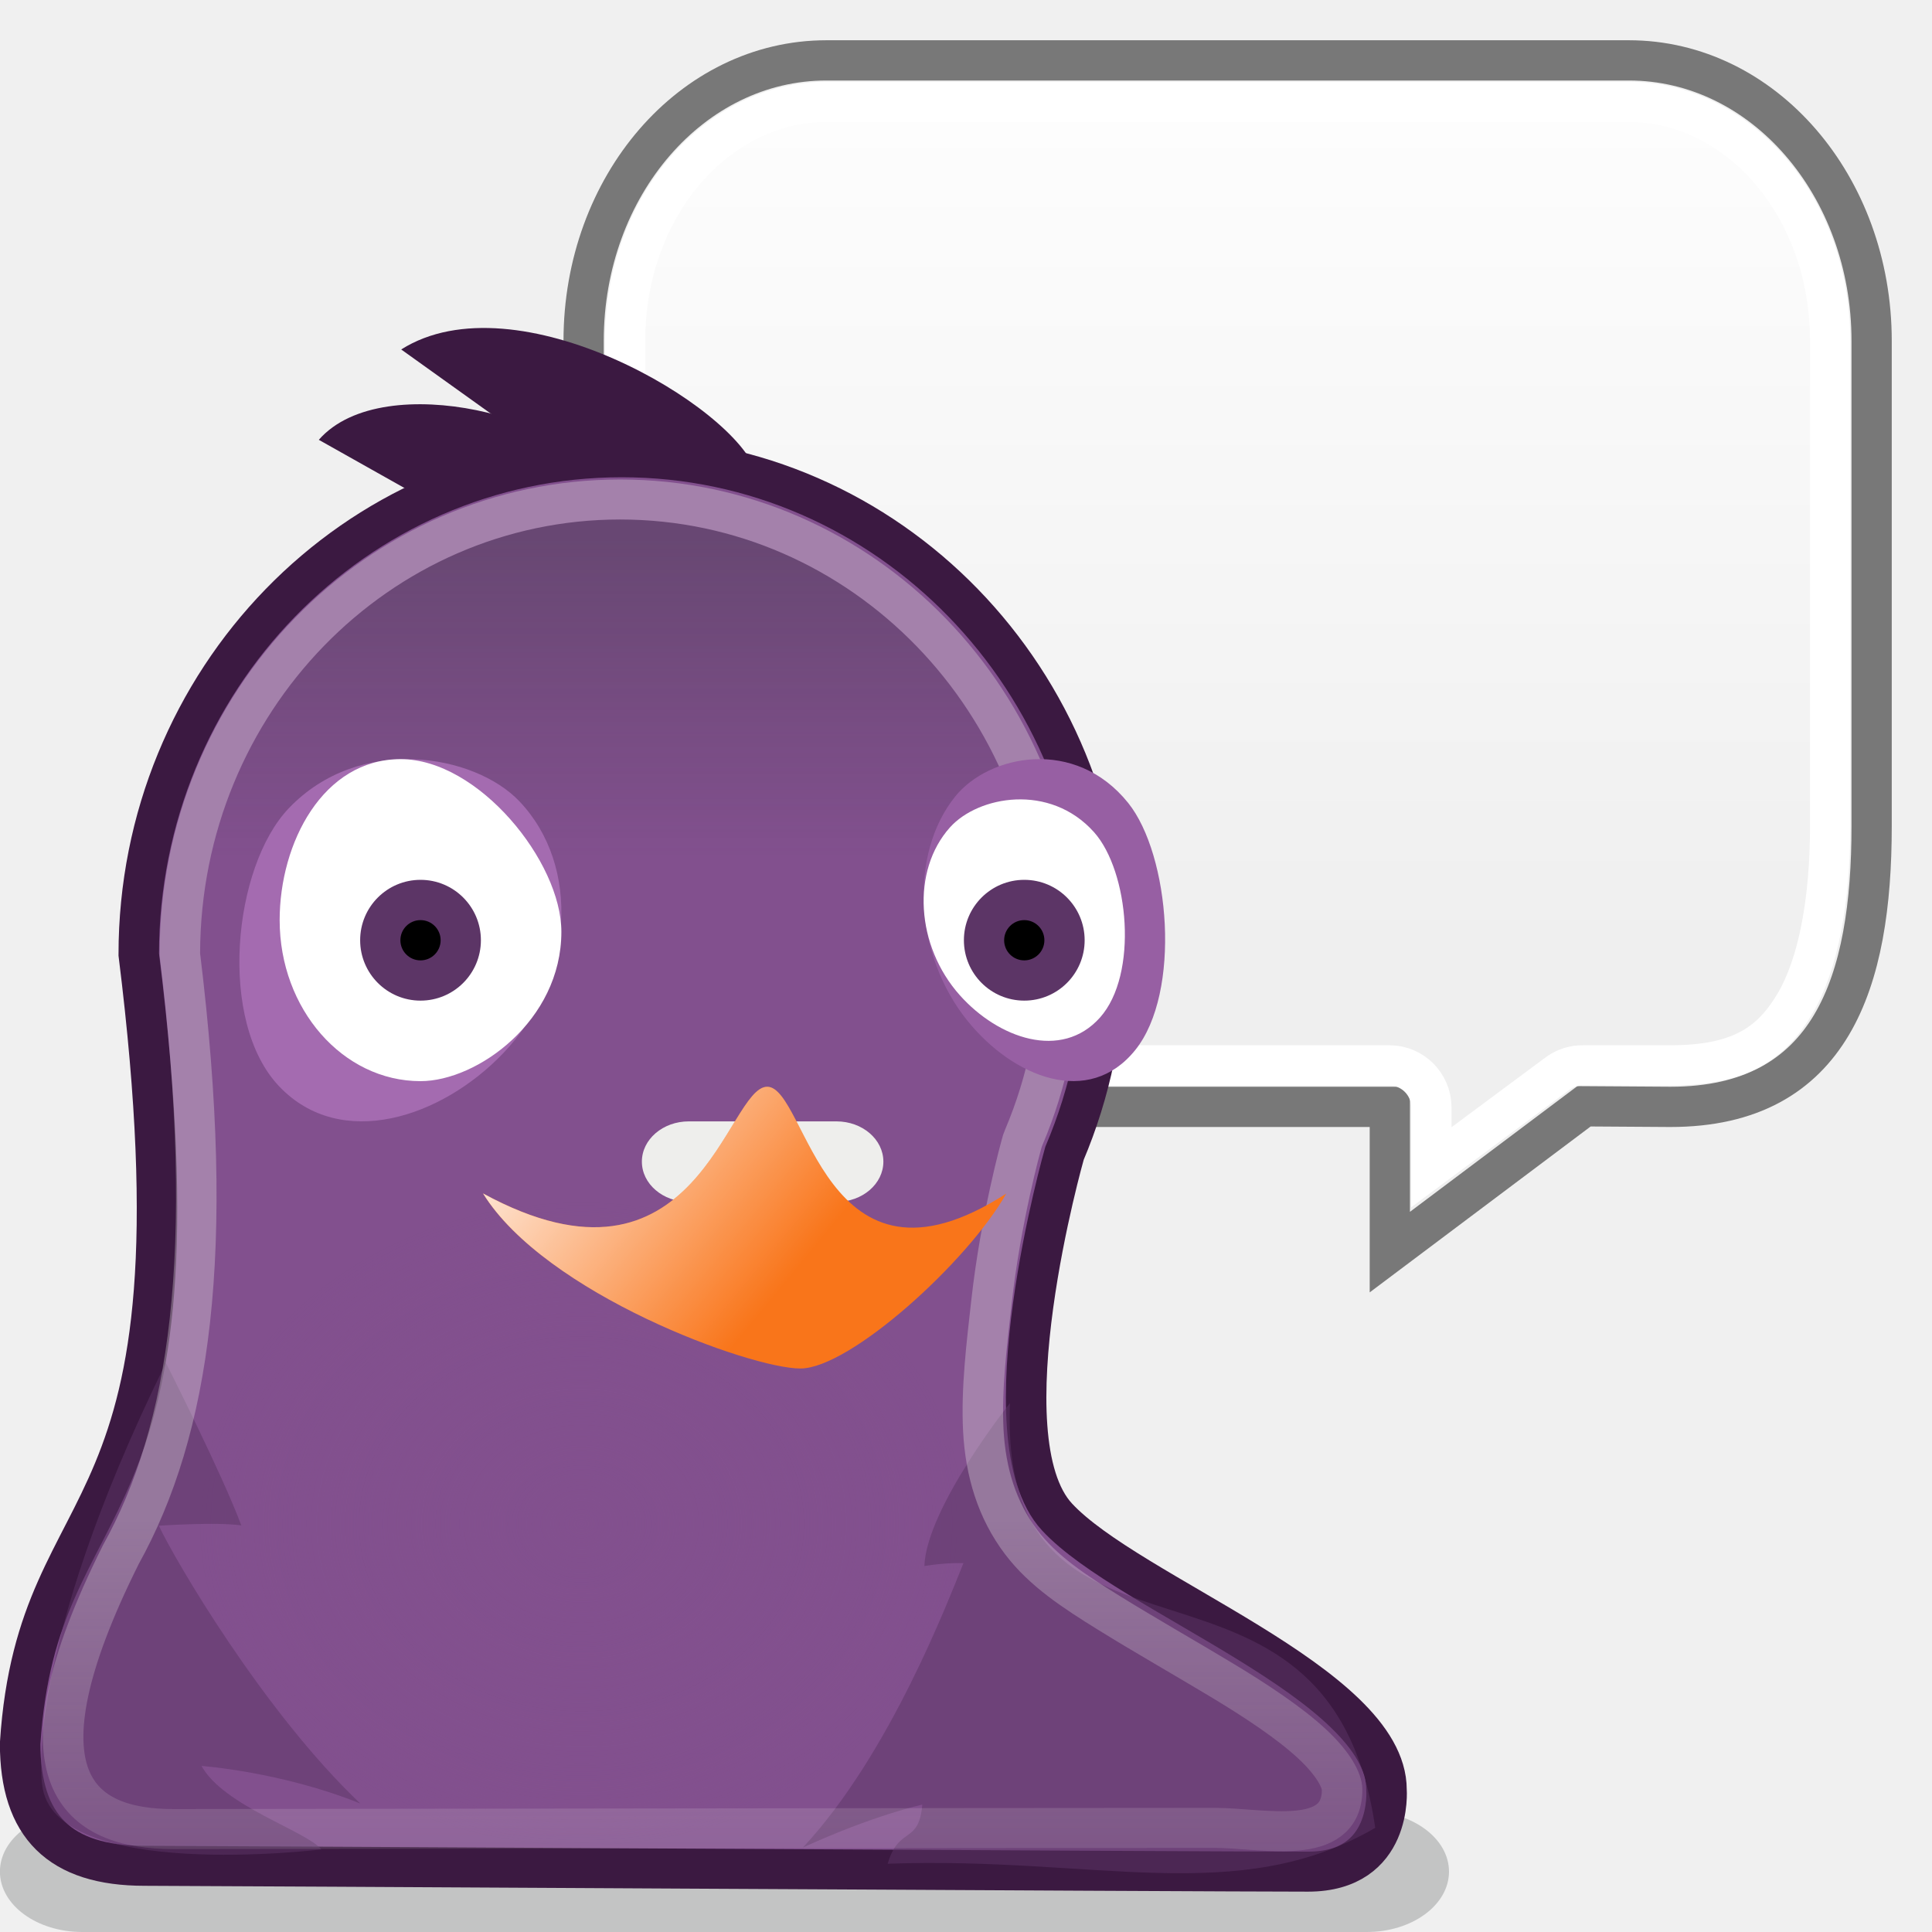
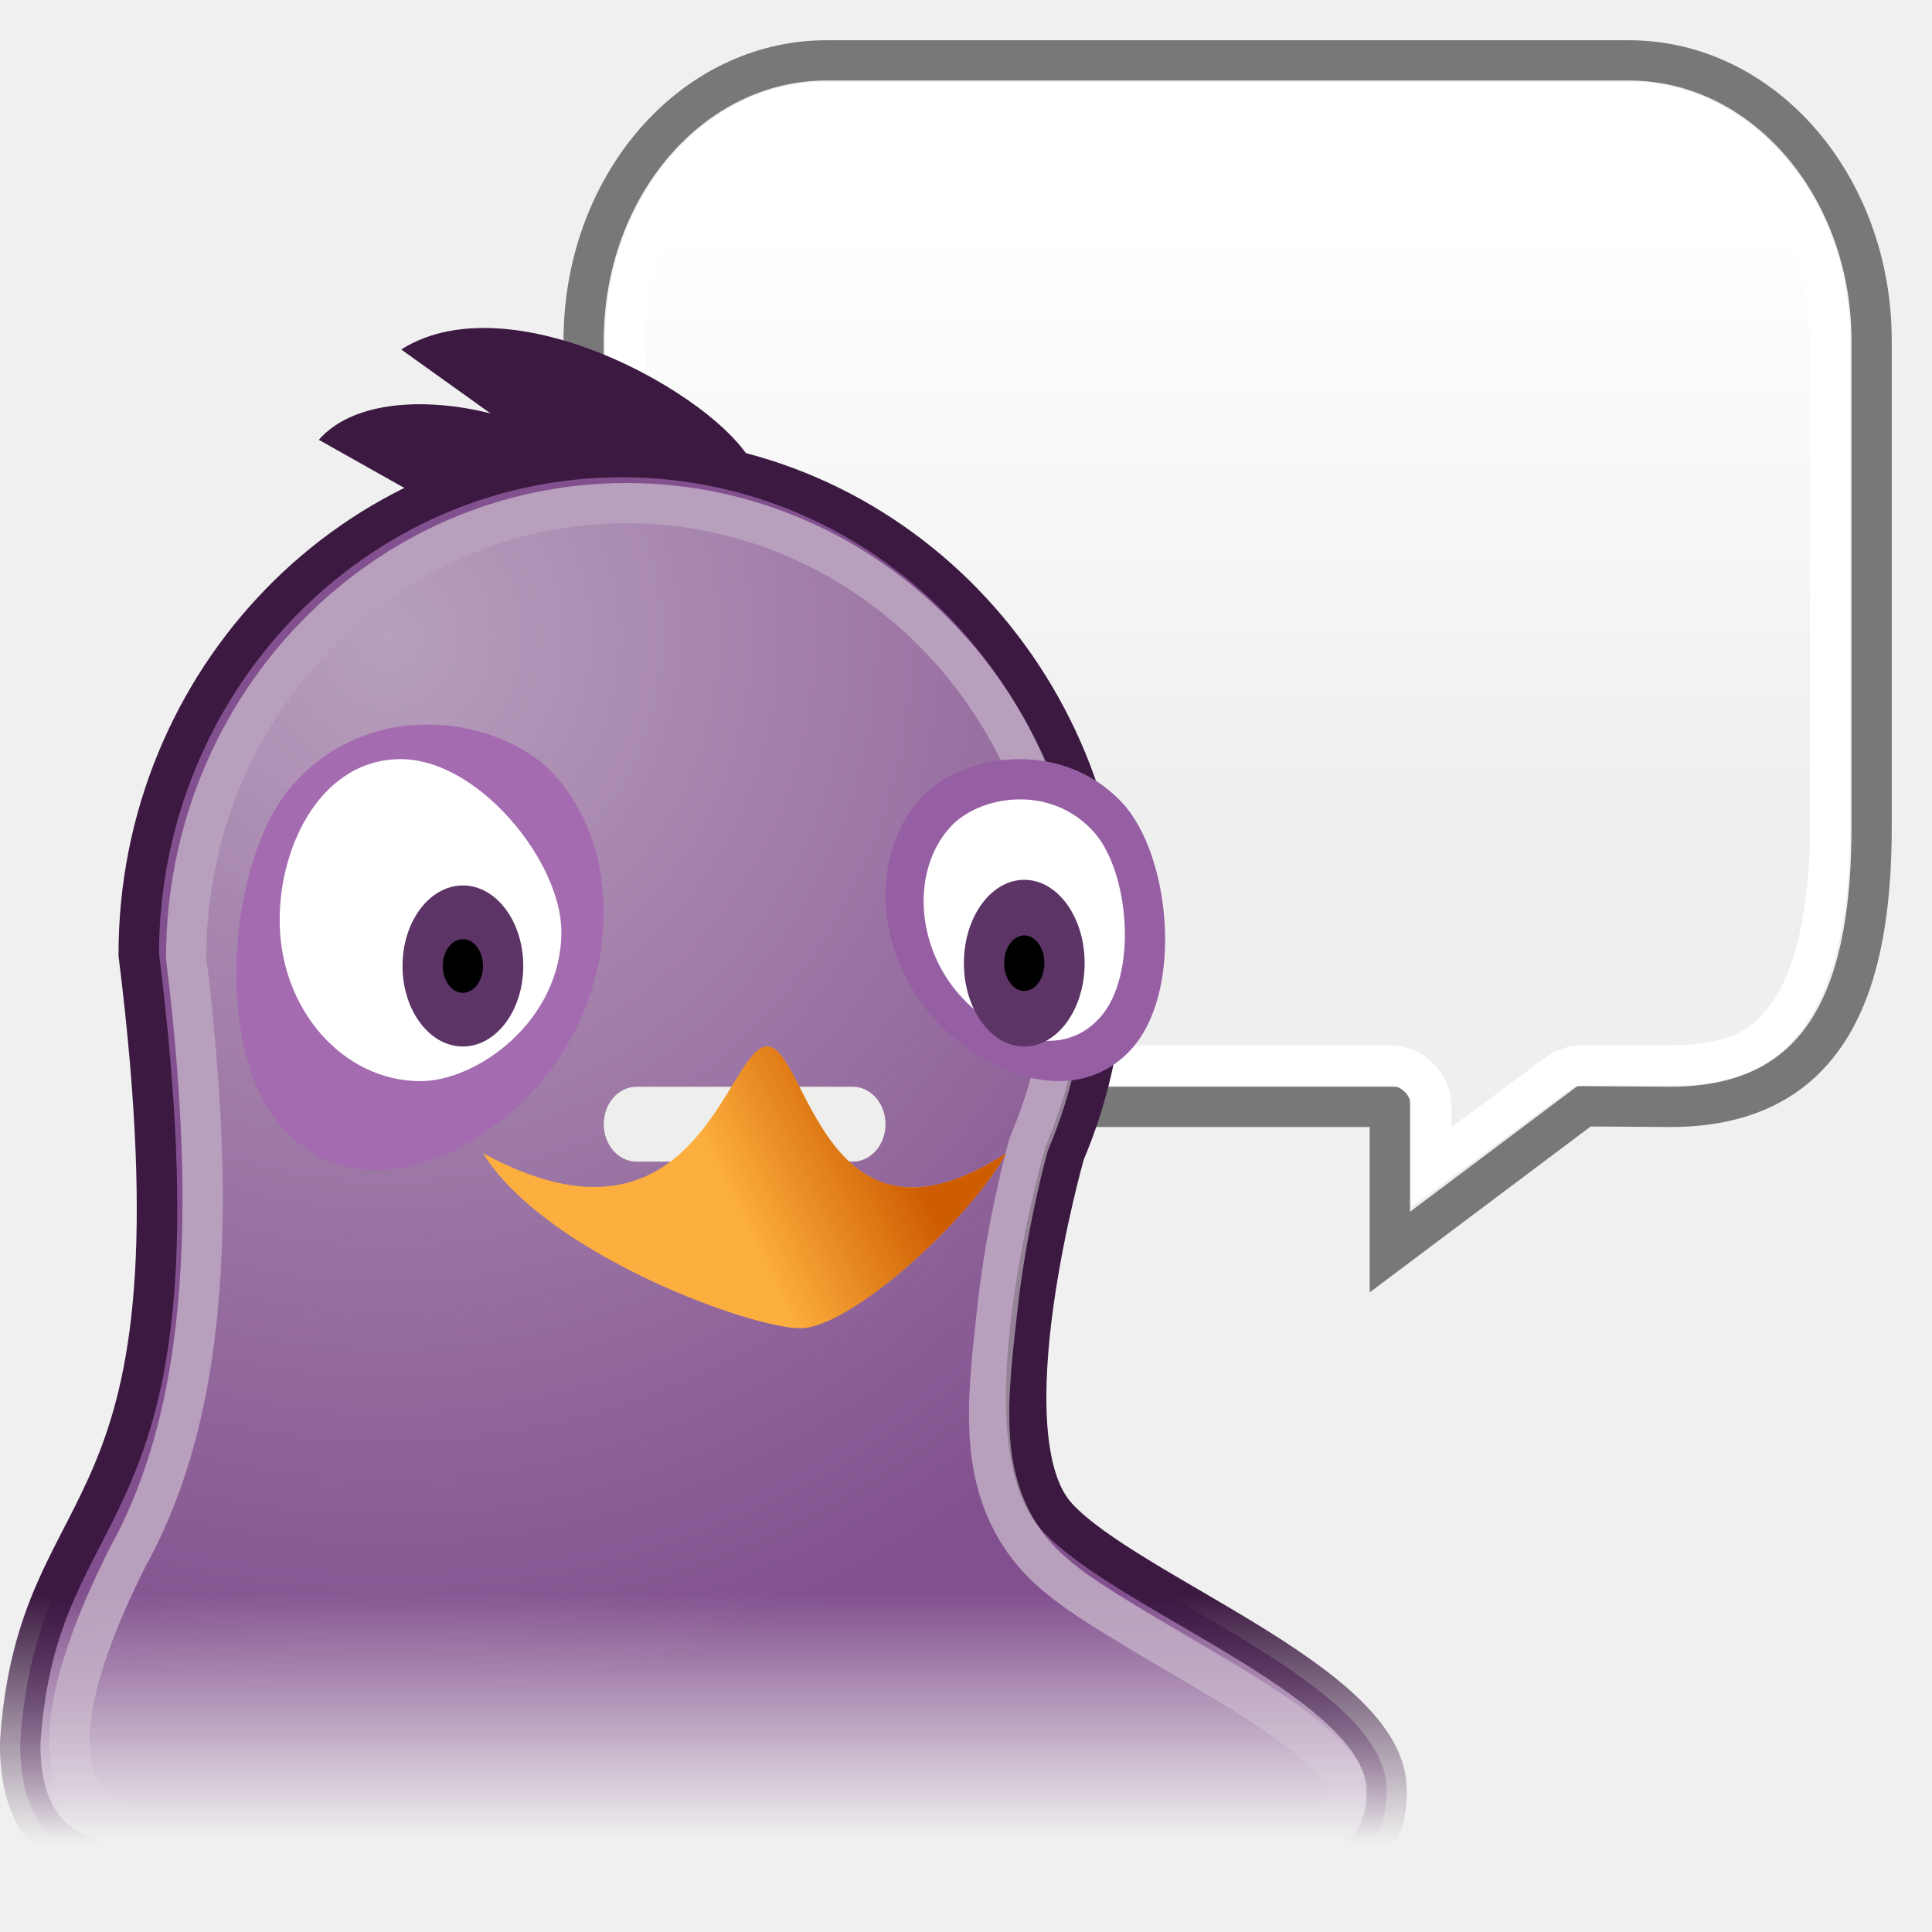
<svg xmlns="http://www.w3.org/2000/svg" xmlns:xlink="http://www.w3.org/1999/xlink" width="48px" height="48px" id="svg4345">
  <defs id="defs4347">
+     <linearGradient id="linearGradient2850">
+       <stop style="stop-color:#ce5c00;stop-opacity:1;" offset="0" id="stop2852" />
+       <stop style="stop-color:#ce5c00;stop-opacity:0;" offset="1" id="stop2854" />
+     </linearGradient>
+     <linearGradient id="linearGradient2834">
+       <stop style="stop-color:#82508e;stop-opacity:1;" offset="0" id="stop2836" />
+       <stop style="stop-color:#82508e;stop-opacity:0;" offset="1" id="stop2838" />
+     </linearGradient>
+     <linearGradient id="linearGradient2826">
+       <stop style="stop-color:#3b1941;stop-opacity:1;" offset="0" id="stop2828" />
+       <stop style="stop-color:#3b1941;stop-opacity:0;" offset="1" id="stop2830" />
+     </linearGradient>
+     <linearGradient id="linearGradient2816">
+       <stop style="stop-color:#eeeeec;stop-opacity:1;" offset="0" id="stop2818" />
+       <stop style="stop-color:#eeeeec;stop-opacity:0;" offset="1" id="stop2820" />
+     </linearGradient>
    <linearGradient id="linearGradient6563">
      <stop style="stop-color:white;stop-opacity:1;" offset="0" id="stop6565" />
      <stop style="stop-color:white;stop-opacity:0;" offset="1" id="stop6567" />
    </linearGradient>
    <linearGradient id="linearGradient6537">
      <stop style="stop-color:white;stop-opacity:1;" offset="0" id="stop6539" />
      <stop style="stop-color:white;stop-opacity:0;" offset="1" id="stop6541" />
    </linearGradient>
    <linearGradient id="linearGradient6506">
      <stop style="stop-color:#eeeeec;stop-opacity:1;" offset="0" id="stop6508" />
      <stop style="stop-color:#eeeeec;stop-opacity:0;" offset="1" id="stop6510" />
    </linearGradient>
    <linearGradient id="linearGradient6493">
      <stop style="stop-color:#eeeeec;stop-opacity:1;" offset="0" id="stop6495" />
      <stop style="stop-color:#eeeeec;stop-opacity:0;" offset="1" id="stop6497" />
-     </linearGradient>
-     <linearGradient id="linearGradient5304">
-       <stop style="stop-color:#2e3436;stop-opacity:1;" offset="0" id="stop5306" />
-       <stop style="stop-color:#2e3436;stop-opacity:0;" offset="1" id="stop5308" />
    </linearGradient>
    <linearGradient id="linearGradient5280">
      <stop style="stop-color:#82508e;stop-opacity:1;" offset="0" id="stop5282" />
      <stop style="stop-color:#82508e;stop-opacity:0;" offset="1" id="stop5284" />
    </linearGradient>
    <linearGradient id="linearGradient2804">
      <stop style="stop-color:black;stop-opacity:0;" offset="0" id="stop2806" />
      <stop id="stop2812" offset="0.5" style="stop-color:black;stop-opacity:1;" />
      <stop style="stop-color:black;stop-opacity:0;" offset="1" id="stop2808" />
    </linearGradient>
    <radialGradient xlink:href="#linearGradient25546" id="radialGradient25572" gradientUnits="userSpaceOnUse" gradientTransform="matrix(1,0,0,0.994693,0,4.16407e-2)" cx="7.884" cy="1.51" fx="7.884" fy="1.51" r="8.488" />
    <radialGradient xlink:href="#linearGradient25546" id="radialGradient25568" gradientUnits="userSpaceOnUse" gradientTransform="matrix(1,0,0,0.994693,0,4.16407e-2)" cx="7.884" cy="0.145" fx="7.884" fy="0.145" r="8.488" />
    <linearGradient id="linearGradient25546">
      <stop style="stop-color:white;stop-opacity:1;" offset="0" id="stop25548" />
      <stop style="stop-color:white;stop-opacity:0;" offset="1" id="stop25550" />
    </linearGradient>
    <radialGradient xlink:href="#linearGradient25546" id="radialGradient25554" cx="7.884" cy="2.624" fx="7.884" fy="2.624" r="8.488" gradientTransform="matrix(1.131317,0,0,1.125313,-1.035262,-0.301139)" gradientUnits="userSpaceOnUse" />
    <linearGradient id="linearGradient3800">
      <stop style="stop-color:#f4d9b1;stop-opacity:1;" offset="0" id="stop3802" />
      <stop style="stop-color:#df9725;stop-opacity:1;" offset="1" id="stop3804" />
    </linearGradient>
    <radialGradient xlink:href="#linearGradient5280" id="radialGradient5286" cx="15.005" cy="39.809" fx="15.005" fy="39.809" r="9.723" gradientTransform="matrix(1,0,0,0.732283,0,10.65742)" gradientUnits="userSpaceOnUse" />
-     <linearGradient xlink:href="#linearGradient5304" id="linearGradient5310" x1="12.606" y1="15.069" x2="12.606" y2="23.044" gradientUnits="userSpaceOnUse" />
    <linearGradient xlink:href="#linearGradient6493" id="linearGradient6499" x1="3.311" y1="43.5" x2="5.692" y2="43.5" gradientUnits="userSpaceOnUse" />
-     <linearGradient xlink:href="#linearGradient6506" id="linearGradient6512" x1="15.646" y1="39.743" x2="15.646" y2="53.502" gradientUnits="userSpaceOnUse" />
-     <linearGradient xlink:href="#linearGradient6537" id="linearGradient6543" x1="30.5" y1="0.034" x2="30.5" y2="23.559" gradientUnits="userSpaceOnUse" />
-     <linearGradient xlink:href="#linearGradient6563" id="linearGradient6569" x1="-1.684" y1="39.902" x2="5.537" y2="44.272" gradientUnits="userSpaceOnUse" />
+     <linearGradient xlink:href="#linearGradient6506" id="linearGradient6512" x1="15.646" y1="41.752" x2="15.646" y2="47.37" gradientUnits="userSpaceOnUse" gradientTransform="matrix(1,0,0,0.988192,0.5625,-1.39645)" />
+     <linearGradient xlink:href="#linearGradient6537" id="linearGradient6543" x1="30.5" y1="5.773" x2="30.5" y2="19.519" gradientUnits="userSpaceOnUse" />
    <linearGradient xlink:href="#linearGradient6563" id="linearGradient6573" gradientUnits="userSpaceOnUse" x1="12.013" y1="38.95" x2="5.537" y2="44.272" />
+     <radialGradient xlink:href="#linearGradient2816" id="radialGradient2824" cx="9.429" cy="19.283" fx="9.429" fy="19.283" r="16.39" gradientTransform="matrix(1.556432,0,0,1.618148,-5.04294,-15.39321)" gradientUnits="userSpaceOnUse" />
+     <linearGradient xlink:href="#linearGradient2826" id="linearGradient2832" x1="13.192" y1="41.606" x2="13.192" y2="47.843" gradientUnits="userSpaceOnUse" />
+     <linearGradient xlink:href="#linearGradient2834" id="linearGradient2840" x1="11.373" y1="41.566" x2="11.373" y2="47.747" gradientUnits="userSpaceOnUse" />
+     <linearGradient xlink:href="#linearGradient2850" id="linearGradient2856" x1="21.786" y1="28.143" x2="17.786" y2="30.071" gradientUnits="userSpaceOnUse" gradientTransform="translate(0,-0.999982)" />
  </defs>
  <g id="layer1">
-     <rect style="opacity:0.231;fill:#2e3436;fill-opacity:1;stroke:none;stroke-width:1;stroke-miterlimit:4;stroke-dasharray:none;stroke-opacity:1" id="rect6514" width="5.022" height="5.225" x="42.978" y="44" rx="0.285" ry="2.613" transform="matrix(7.168827,0,0,0.574134,-308.1037,19.73808)" />
+     <rect style="opacity:0.231;fill:#2e3436;fill-opacity:1;stroke:none;stroke-width:1;stroke-miterlimit:4;stroke-dasharray:none;stroke-opacity:1" id="rect6514" width="36" height="3" x="-4.445" y="57.425" rx="2.041" ry="1.5" />
    <path style="fill:none;fill-opacity:1;stroke:white;stroke-width:1;stroke-miterlimit:4;stroke-opacity:1" id="path6504" d="M 20.531,2.5 C 17.818,2.5 15.5,5.079 15.5,8.469 L 15.5,20.531 C 15.5,23.921 17.818,26.5 20.531,26.5 L 34.531,26.5 C 35.082,26.503 35.528,26.949 35.531,27.5 L 35.531,29.094 L 38.75,26.688 C 38.923,26.564 39.131,26.498 39.344,26.5 L 41.5,26.5 C 43.246,26.5 44.035,25.932 44.625,24.938 C 45.215,23.943 45.5,22.371 45.5,20.531 L 45.5,8.469 C 45.5,5.079 43.182,2.5 40.469,2.5 L 20.531,2.5 z " />
    <path style="fill:#efefef;fill-opacity:1;stroke:#787878;stroke-width:1;stroke-miterlimit:4;stroke-opacity:1" d="M 20.531,1.5 C 17.193,1.5 14.5,4.611 14.5,8.469 L 14.5,20.531 C 14.5,24.389 17.193,27.5 20.531,27.5 L 34.53,27.5 L 34.53,31.108 L 39.354,27.486 L 41.5,27.5 C 45.513,27.5 46.5,24.383 46.5,20.531 L 46.5,8.469 C 46.5,4.611 43.807,1.5 40.469,1.5 L 20.531,1.5 z " id="rect5498" />
    <path style="fill:url(#linearGradient6543);fill-opacity:1.0;stroke:white;stroke-width:1;stroke-miterlimit:4;stroke-opacity:1" id="path6535" d="M 20.531,2.531 C 17.842,2.531 15.531,5.097 15.531,8.469 L 15.531,20.531 C 15.531,23.903 17.842,26.469 20.531,26.469 L 34.531,26.469 C 35.098,26.476 35.555,26.934 35.562,27.5 L 35.562,29 L 38.719,26.656 C 38.902,26.529 39.121,26.463 39.344,26.469 L 41.5,26.469 C 43.236,26.469 44.01,25.922 44.594,24.938 C 45.178,23.953 45.469,22.368 45.469,20.531 L 45.469,8.469 C 45.469,5.097 43.158,2.531 40.469,2.531 L 20.531,2.531 z " />
-     <path style="opacity:1;fill:#82508e;fill-opacity:1;stroke:#3b1941;stroke-width:1.006;stroke-miterlimit:4;stroke-dasharray:none;stroke-opacity:1" d="M 15,13 C 8.376,13 3,18.6 3,25.5 C 4.846,40.483 0.493,38.484 0.053,45.338 C 0.053,47.422 1.038,48.413 3.145,48.413 C 4.332,48.413 29.36,48.56 32.051,48.56 C 34.165,48.56 34,46.5 34,46.5 C 34,43.835 27.598,41.598 25.813,39.642 C 23.985,37.641 26,30.5 26,30.5 C 26.641,28.97 27,27.275 27,25.5 C 27,18.6 21.624,13 15,13 z " id="path5176" transform="matrix(1,0,0,0.988192,0.447354,-1.486208)" />
-     <path style="opacity:1;fill:url(#radialGradient5286);fill-opacity:1;stroke:none;stroke-width:1;stroke-miterlimit:4;stroke-dasharray:none;stroke-opacity:1" id="path5273" d="M 24.727 39.809 A 9.723 7.12 0 1 1  5.282,39.809 A 9.723 7.12 0 1 1  24.727 39.809 z" transform="matrix(0.977113,0,0,1.123653,-0.214066,-6.870732)" />
-     <path style="opacity:0.515;fill:#5c3466;fill-opacity:1;stroke:none;stroke-width:1;stroke-miterlimit:4;stroke-opacity:1" d="M -42.834,47.629 C -42.834,47.629 -43.267,44.688 -40.223,37.951 C -40.223,37.951 -39.031,40.51 -38.632,41.679 C -39.154,41.596 -40.372,41.686 -40.372,41.686 C -40.038,42.463 -38.164,45.952 -36.121,48.058 C -37.78,47.329 -39.471,47.196 -39.471,47.196 C -39.01,48.112 -37.25,48.692 -36.944,49.111 C -36.944,49.111 -42.597,49.864 -42.834,47.629 z " id="rect5312" transform="matrix(1.177457,0,0,1.083194,51.48278,-7.248017)" />
-     <path style="opacity:0.515;fill:#5c3466;fill-opacity:1;stroke:none;stroke-width:1;stroke-miterlimit:4;stroke-opacity:1" d="M -49.442,47.415 C -48.365,40.274 -40.69,44.766 -40.961,37.951 C -40.961,37.951 -39.025,40.28 -38.974,41.581 C -39.496,41.499 -39.882,41.516 -39.882,41.516 C -39.548,42.294 -38.197,45.748 -36.154,47.854 C -37.814,47.125 -38.926,46.898 -38.926,46.898 C -38.848,47.795 -38.376,47.369 -38.123,48.215 C -42.942,48.047 -46.253,49.196 -49.442,47.415 z " id="path5317" transform="matrix(-1.070093,0,0,1.114946,-18.74027,-7.453016)" />
-     <path transform="matrix(1,0,0,0.988192,0.40625,-1.486208)" style="opacity:0.31;fill:url(#linearGradient5310);fill-opacity:1;stroke:url(#linearGradient6512);stroke-width:1.006;stroke-miterlimit:4;stroke-opacity:1" d="M 15,14.062 C 8.988,14.062 4.079,19.138 4.062,25.469 C 4.062,25.479 4.062,25.489 4.062,25.5 C 4.974,33.021 4.306,37.47 2.594,40.594 C -0.198,46.245 1.561,47.49 3.903,47.49 C 5.84,47.49 23.958,47.46 29.784,47.46 C 30.951,47.46 32.938,47.965 32.938,46.5 C 32.938,46.278 32.738,45.861 32.188,45.344 C 31.637,44.826 30.814,44.27 29.906,43.719 C 28.998,43.167 28.028,42.609 27.156,42.062 C 26.284,41.516 25.512,41.006 24.969,40.281 C 24.359,39.467 24.079,38.51 24.024,37.469 C 23.97,36.427 24.108,35.31 24.225,34.25 C 24.458,32.13 24.969,30.281 24.969,30.281 C 24.984,30.217 25.005,30.154 25.031,30.094 C 25.619,28.692 25.938,27.131 25.938,25.5 C 25.938,19.154 21.022,14.062 15,14.062 z " id="path5241" />
-     <path transform="matrix(-1.162197,-1.219912,1.095788,-1.150206,-4.404363,64.58016)" style="opacity:1;fill:#a46bb0;fill-opacity:1;stroke:none;stroke-width:1;stroke-miterlimit:4;stroke-opacity:1" d="M 13.257,24.626 C 13.257,26.227 11.828,27.317 10.864,27.317 C 9.543,27.317 8.471,26.017 8.471,24.416 C 8.471,23.024 9.206,21.515 10.527,21.515 C 11.848,21.515 13.257,23.361 13.257,24.626 z " id="path5160" />
+     <path style="opacity:1;fill:url(#linearGradient2840);fill-opacity:1.0;stroke:url(#linearGradient2832);stroke-width:1.006;stroke-miterlimit:4;stroke-dasharray:none;stroke-opacity:1" d="M 15,13 C 8.376,13 3,18.6 3,25.5 C 4.846,40.483 0.493,38.484 0.053,45.338 C 0.053,47.422 1.038,48.413 3.145,48.413 C 4.332,48.413 29.36,48.56 32.051,48.56 C 34.165,48.56 34,46.5 34,46.5 C 34,43.835 27.598,41.598 25.813,39.642 C 23.985,37.641 26,30.5 26,30.5 C 26.641,28.97 27,27.275 27,25.5 C 27,18.6 21.624,13 15,13 z " id="path5176" transform="matrix(1,0,0,0.988192,0.447354,-1.486208)" />
+     <path style="opacity:0.5;fill:url(#radialGradient2824);fill-opacity:1;stroke:url(#linearGradient6512);stroke-width:1;stroke-miterlimit:4;stroke-opacity:1" d="M 15.562,12.5 C 9.55,12.5 4.641,17.516 4.625,23.772 C 4.625,23.782 4.625,23.792 4.625,23.802 C 5.537,31.234 4.869,35.631 3.156,38.718 C 0.365,44.303 2.124,45.533 4.466,45.533 C 6.402,45.533 24.521,45.504 30.347,45.504 C 31.514,45.504 33.5,46.002 33.5,44.554 C 33.5,44.335 33.3,43.923 32.75,43.412 C 32.2,42.9 31.377,42.351 30.469,41.806 C 29.561,41.261 28.591,40.709 27.719,40.169 C 26.847,39.629 26.074,39.125 25.531,38.409 C 24.921,37.605 24.641,36.659 24.587,35.63 C 24.532,34.601 24.67,33.497 24.787,32.449 C 25.021,30.354 25.531,28.527 25.531,28.527 C 25.546,28.464 25.567,28.402 25.594,28.342 C 26.181,26.957 26.5,25.414 26.5,23.802 C 26.5,17.532 21.585,12.5 15.562,12.5 z " id="path5241" />
+     <path style="opacity:1;fill:#a46bb0;fill-opacity:1;stroke:none;stroke-width:1;stroke-miterlimit:4;stroke-opacity:1" d="M 7.269,19.503 C 9.272,17.238 12.529,17.842 13.808,19.288 C 15.56,21.27 15.357,24.716 13.355,26.981 C 11.614,28.95 8.752,29.982 7,28 C 5.248,26.018 5.687,21.293 7.269,19.503 z " id="path5160" />
    <path transform="matrix(1.46245,0,0,1.378883,-5.440518,-10.80605)" style="opacity:1;fill:white;fill-opacity:1;stroke:none;stroke-width:1;stroke-miterlimit:4;stroke-opacity:1" d="M 13.257,24.626 C 13.257,26.227 11.828,27.317 10.864,27.317 C 9.543,27.317 8.471,26.017 8.471,24.416 C 8.471,23.024 9.206,21.515 10.527,21.515 C 11.848,21.515 13.257,23.361 13.257,24.626 z " id="path5157" />
-     <path style="opacity:1;fill:#5c3566;fill-opacity:1;stroke:none;stroke-width:1;stroke-miterlimit:4;stroke-dasharray:none;stroke-opacity:1" id="path5162" d="M 11.411 24.312 A 1.241 1.295 0 1 1  8.929,24.312 A 1.241 1.295 0 1 1  11.411 24.312 z" transform="matrix(1.208632,0,0,1.158617,-1.844007,-4.808565)" />
-     <path style="opacity:1;fill:black;fill-opacity:1;stroke:none;stroke-width:1;stroke-miterlimit:4;stroke-dasharray:none;stroke-opacity:1" id="path5164" d="M 11.411 24.312 A 1.241 1.295 0 1 1  8.929,24.312 A 1.241 1.295 0 1 1  11.411 24.312 z" transform="matrix(0.402878,0,0,0.386209,6.350228,13.9706)" />
-     <path transform="matrix(0.871648,-1.084366,-0.821841,-1.022405,36.71113,59.50016)" style="opacity:1;fill:#975fa3;fill-opacity:1;stroke:none;stroke-width:1;stroke-miterlimit:4;stroke-opacity:1" d="M 13.257,24.626 C 13.257,26.227 11.828,27.317 10.864,27.317 C 9.543,27.317 8.471,26.017 8.471,24.416 C 8.471,23.024 9.206,21.515 10.527,21.515 C 11.848,21.515 13.257,23.361 13.257,24.626 z " id="path5167" />
+     <path style="opacity:1;fill:#5c3566;fill-opacity:1;stroke:none;stroke-width:1;stroke-miterlimit:4;stroke-dasharray:none;stroke-opacity:1" id="path5162" d="M 11.411 24.312 A 1.241 1.295 0 1 1  8.929,24.312 A 1.241 1.295 0 1 1  11.411 24.312 z" transform="matrix(1.208632,0,0,1.544828,-0.791354,-13.55863)" />
+     <path style="opacity:1;fill:black;fill-opacity:1;stroke:none;stroke-width:1;stroke-miterlimit:4;stroke-dasharray:none;stroke-opacity:1" id="path5164" d="M 11.411 24.312 A 1.241 1.295 0 1 1  8.929,24.312 A 1.241 1.295 0 1 1  11.411 24.312 z" transform="matrix(0.402878,0,0,0.514947,7.402881,11.48034)" />
+     <path style="opacity:1;fill:#975fa3;fill-opacity:1;stroke:none;stroke-width:1;stroke-miterlimit:4;stroke-opacity:1" d="M 27.883,19.947 C 26.359,18.31 23.88,18.746 22.907,19.791 C 21.574,21.224 21.728,23.715 23.252,25.352 C 24.576,26.775 26.754,27.521 28.088,26.089 C 29.421,24.656 29.087,21.24 27.883,19.947 z " id="path5167" />
    <path transform="matrix(0.726374,-0.813272,-0.684868,-0.766801,34.41717,50.34012)" style="opacity:1;fill:white;fill-opacity:1;stroke:none;stroke-width:1;stroke-miterlimit:4;stroke-opacity:1" d="M 13.257,24.626 C 13.257,26.227 11.828,27.317 10.864,27.317 C 9.543,27.317 8.471,26.017 8.471,24.416 C 8.471,23.024 9.206,21.515 10.527,21.515 C 11.848,21.515 13.257,23.361 13.257,24.626 z " id="path5169" />
-     <path style="opacity:1;fill:#5c3566;fill-opacity:1;stroke:none;stroke-width:1;stroke-miterlimit:4;stroke-dasharray:none;stroke-opacity:1" id="path5171" d="M 11.411 24.312 A 1.241 1.295 0 1 1  8.929,24.312 A 1.241 1.295 0 1 1  11.411 24.312 z" transform="matrix(1.208632,0,0,1.158617,13.15599,-4.808572)" />
-     <path style="opacity:1;fill:black;fill-opacity:1;stroke:none;stroke-width:1;stroke-miterlimit:4;stroke-dasharray:none;stroke-opacity:1" id="path5173" d="M 11.411 24.312 A 1.241 1.295 0 1 1  8.929,24.312 A 1.241 1.295 0 1 1  11.411 24.312 z" transform="matrix(0.402878,0,0,0.386209,21.35023,13.9706)" />
-     <rect style="opacity:1;fill:#eeeeec;fill-opacity:1;stroke:none;stroke-width:1;stroke-miterlimit:4;stroke-dasharray:none;stroke-opacity:1" id="rect5215" width="5.607" height="2.179" x="16" y="27" transform="matrix(1.070064,0,0,0.918028,-1.173674,3.073548)" rx="1.089" ry="1.089" />
-     <path transform="matrix(1.180326,0,0,0.867993,13.1795,-6.80859)" style="fill:#f9751a;fill-opacity:1;stroke:none;stroke-width:1.028;stroke-miterlimit:4;stroke-opacity:1" d="M -0.999,42.004 C 3.519,45.348 4.128,38.95 4.983,38.95 C 5.826,38.95 6.172,45.376 10.015,42.008 C 9.207,43.955 6.727,47.015 5.681,47.015 C 4.623,47.015 0.312,44.881 -0.999,42.004 z " id="rect5187" />
+     <path style="opacity:1;fill:#5c3566;fill-opacity:1;stroke:none;stroke-width:1;stroke-miterlimit:4;stroke-dasharray:none;stroke-opacity:1" id="path5171" d="M 11.411 24.312 A 1.241 1.295 0 1 1  8.929,24.312 A 1.241 1.295 0 1 1  11.411 24.312 z" transform="matrix(1.208632,0,0,1.598777,13.15599,-14.94012)" />
+     <path style="opacity:1;fill:black;fill-opacity:1;stroke:none;stroke-width:1;stroke-miterlimit:4;stroke-dasharray:none;stroke-opacity:1" id="path5173" d="M 11.411 24.312 A 1.241 1.295 0 1 1  8.929,24.312 A 1.241 1.295 0 1 1  11.411 24.312 z" transform="matrix(0.402878,0,0,0.53293,21.35023,10.97329)" />
+     <rect style="opacity:1;fill:#eeeeec;fill-opacity:1;stroke:none;stroke-width:1;stroke-miterlimit:4;stroke-dasharray:none;stroke-opacity:1" id="rect5215" width="7" height="1.86" x="15" y="27" rx="0.814" ry="0.93" />
+     <path style="fill:#fcaf3e;fill-opacity:1;stroke:none;stroke-width:1.028;stroke-miterlimit:4;stroke-opacity:1" d="M 12,28.651 C 17.333,31.553 18.052,26 19.061,26 C 20.056,26 20.465,31.577 25,28.654 C 24.047,30.344 21.119,33 19.885,33 C 18.636,33 13.548,31.148 12,28.651 z " id="rect5187" />
    <path transform="matrix(1.236264,0,0,0.549587,-6.482886,4.775206)" style="fill:#3b1941;fill-opacity:1;stroke:none;stroke-width:1;stroke-miterlimit:4;stroke-opacity:1" d="M 11.651,11.194 C 12.964,7.815 17,10.434 17,12.892 L 13.738,13.835 L 11.651,11.194 z " id="path5192" />
    <path transform="matrix(1.50247,0,0,1,-7.59464,-1.139701)" style="fill:#3b1941;fill-opacity:1;stroke:none;stroke-width:1;stroke-miterlimit:4;stroke-opacity:1" d="M 11.689,9.822 C 13.591,8.016 17.22,11.235 17.565,12.892 L 14.543,12.892 L 11.689,9.822 z " id="rect5189" />
-     <path transform="matrix(1.180326,0,0,0.867993,13.1795,-6.80859)" style="fill:url(#linearGradient6569);fill-opacity:1.0;stroke:none;stroke-width:1.028;stroke-miterlimit:4;stroke-opacity:1" d="M -0.999,42.004 C 3.519,45.348 4.128,38.95 4.983,38.95 C 5.826,38.95 6.172,45.376 10.015,42.008 C 9.207,43.955 6.727,47.015 5.681,47.015 C 4.623,47.015 0.312,44.881 -0.999,42.004 z " id="path6561" />
+     <path style="fill:url(#linearGradient2856);fill-opacity:1;stroke:none;stroke-width:1.028;stroke-miterlimit:4;stroke-opacity:1" d="M 12,28.651 C 17.333,31.553 18.052,26 19.061,26 C 20.056,26 20.465,31.577 25,28.654 C 24.047,30.344 21.119,33 19.885,33 C 18.636,33 13.548,31.148 12,28.651 z " id="path6561" />
  </g>
</svg>
